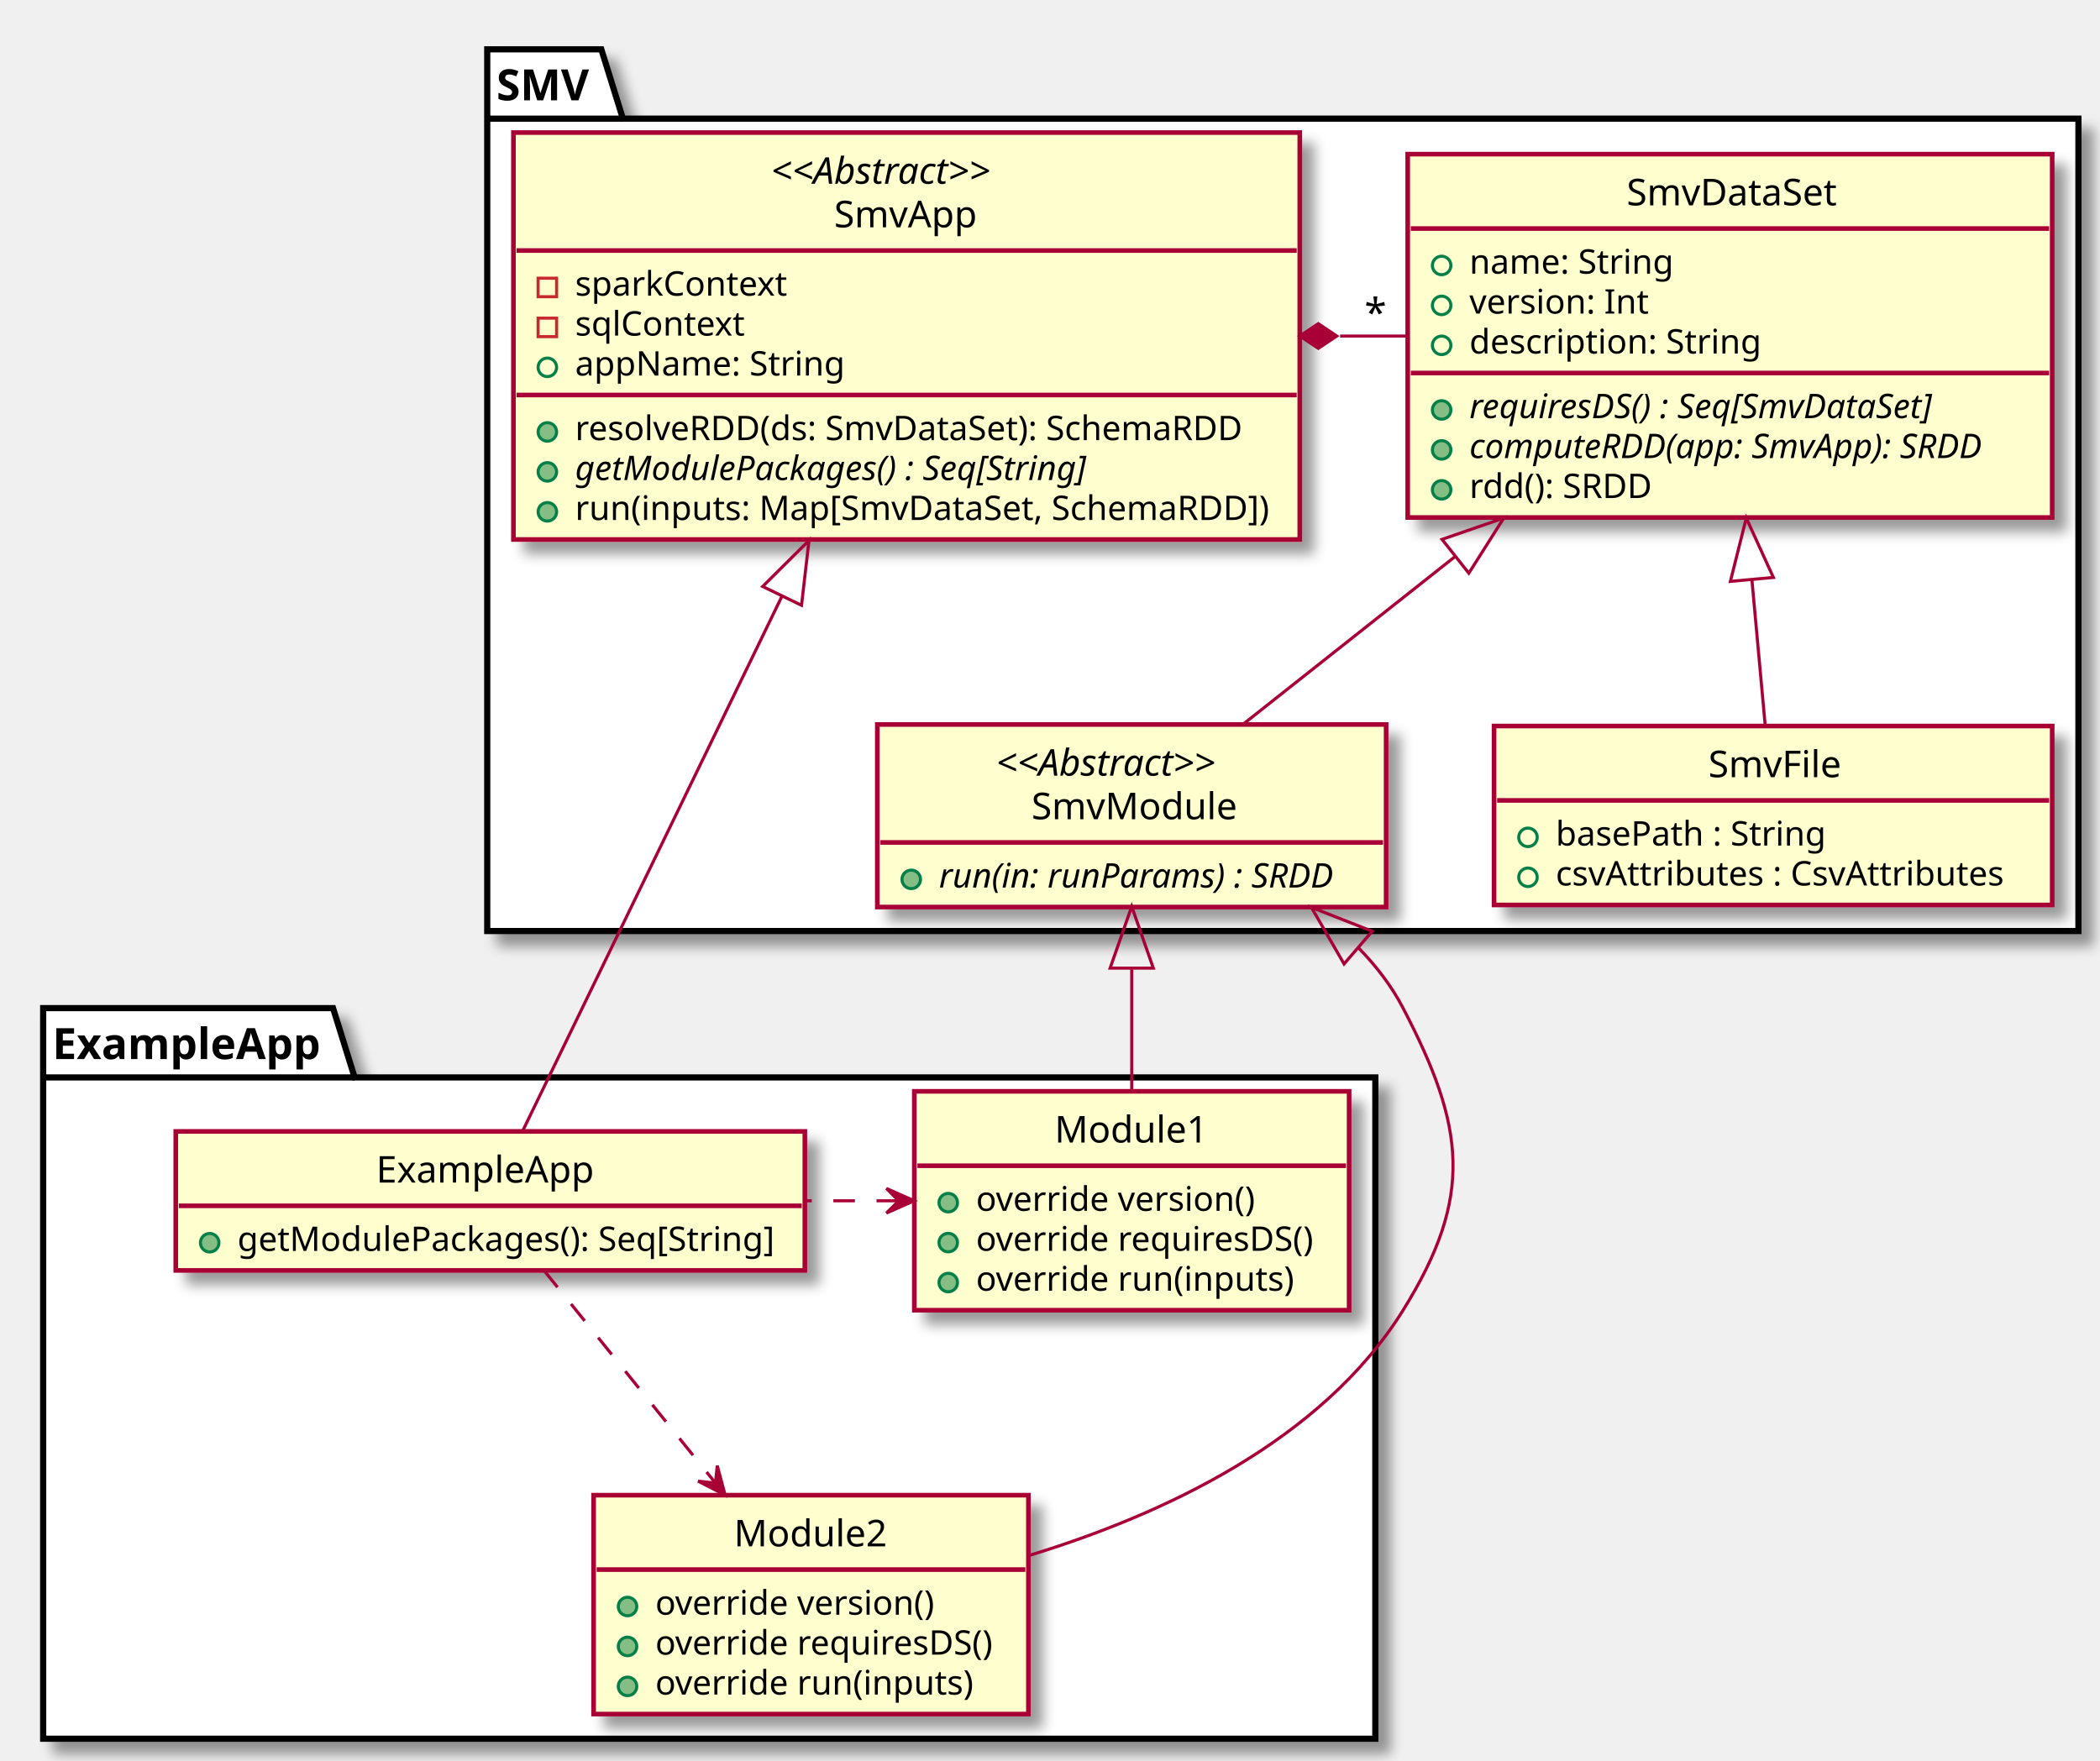
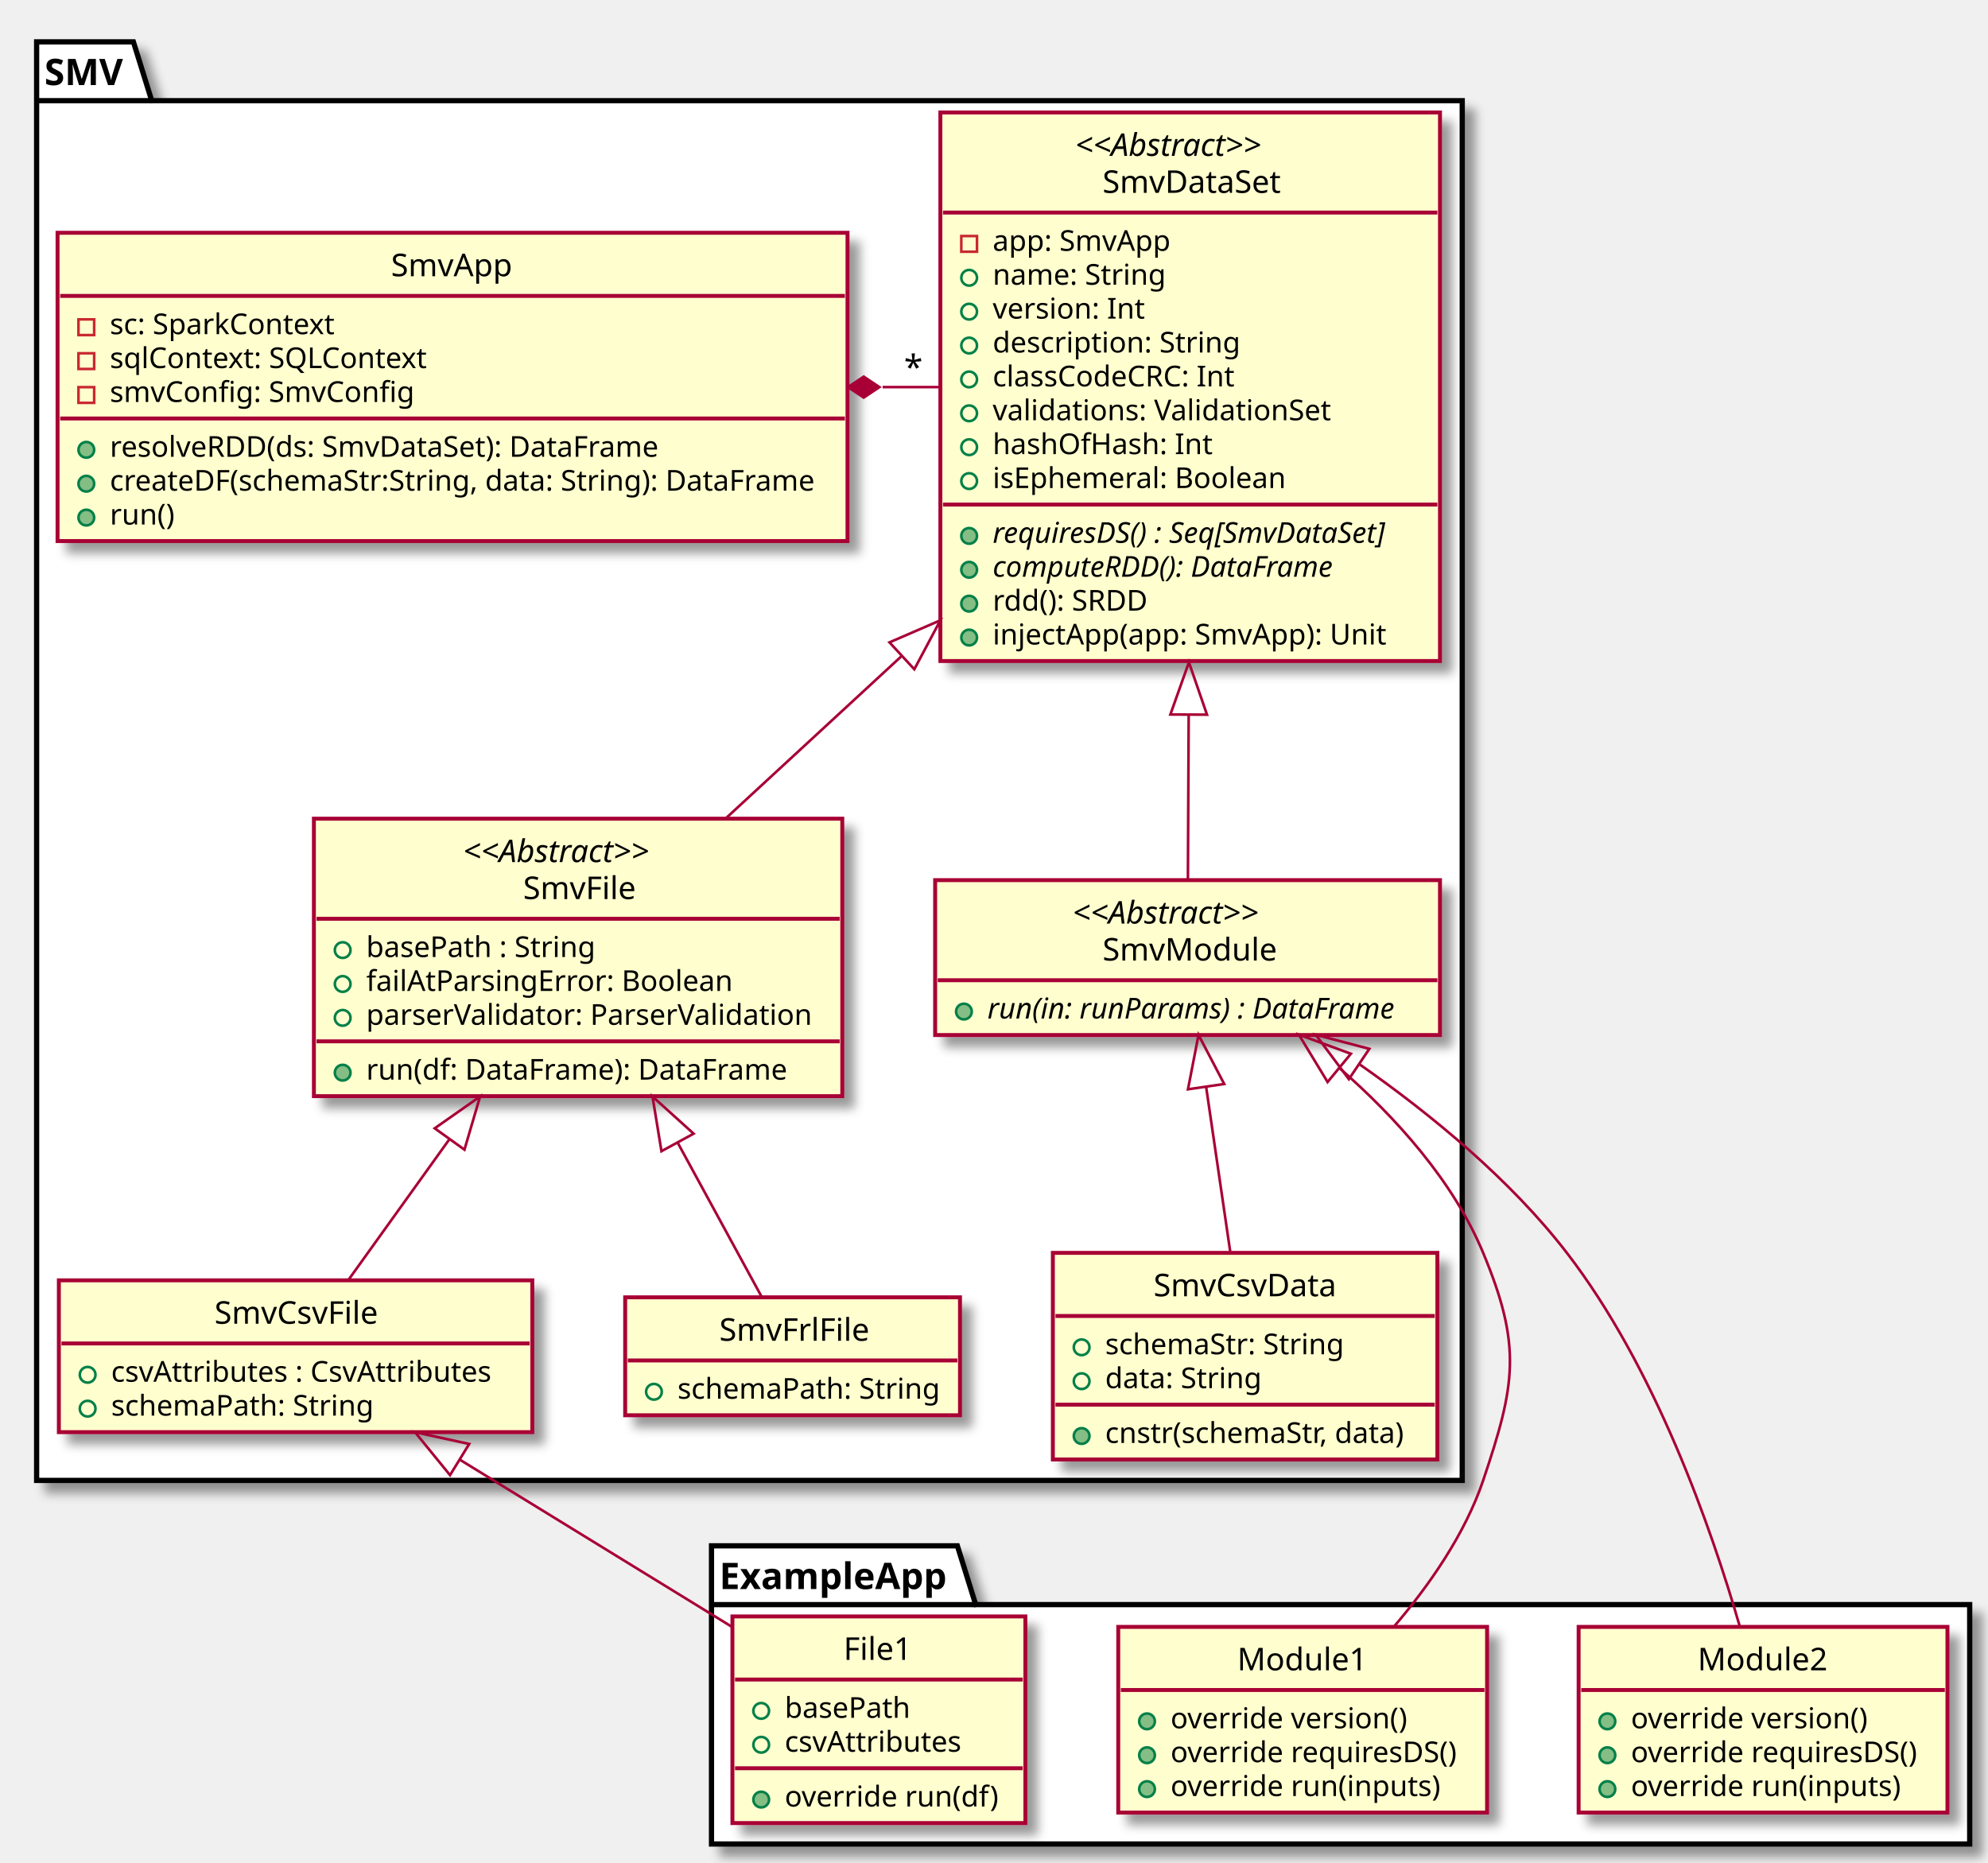
- <svg xmlns="http://www.w3.org/2000/svg" height="571pt" style="width:681px;height:571px;" version="1.1" viewBox="0 0 681 571" width="681pt">
+ <svg xmlns="http://www.w3.org/2000/svg" height="712pt" style="width:760px;height:712px;" version="1.1" viewBox="0 0 760 712" width="760pt">
  <defs>
    <filter height="300%" id="f1" width="300%" x="-1" y="-1">
      <feGaussianBlur result="blurOut" stdDeviation="2.0" />
      <feColorMatrix in="blurOut" result="blurOut2" type="matrix" values="0 0 0 0 0 0 0 0 0 0 0 0 0 0 0 0 0 0 .4 0" />
      <feOffset dx="4.0" dy="4.0" in="blurOut2" result="blurOut3" />
      <feBlend in="SourceGraphic" in2="blurOut3" mode="normal" />
    </filter>
  </defs>
  <g>
-     <polygon fill="#FFFFFF" filter="url(#f1)" points="158,16,195,16,202,38.488,674,38.488,674,302,158,302,158,16" style="stroke: #000000; stroke-width: 2.0;" />
-     <line style="stroke: #000000; stroke-width: 2.0;" x1="158" x2="202" y1="38.488" y2="38.488" />
-     <text fill="#000000" font-family="sans-serif" font-size="14" font-weight="bold" lengthAdjust="spacingAndGlyphs" textLength="31" x="161" y="32.535">SMV</text>
-     <polygon fill="#FFFFFF" filter="url(#f1)" points="14,327,108,327,115,349.488,446,349.488,446,564,14,564,14,327" style="stroke: #000000; stroke-width: 2.0;" />
-     <line style="stroke: #000000; stroke-width: 2.0;" x1="14" x2="115" y1="349.488" y2="349.488" />
-     <text fill="#000000" font-family="sans-serif" font-size="14" font-weight="bold" lengthAdjust="spacingAndGlyphs" textLength="88" x="17" y="343.535">ExampleApp</text>
-     <rect fill="#FEFECE" filter="url(#f1)" height="117.863" style="stroke: #A80036; stroke-width: 1.5;" width="209" x="456.5" y="50" />
-     <text fill="#000000" font-family="sans-serif" font-size="12" lengthAdjust="spacingAndGlyphs" textLength="67" x="527.5" y="66.602">SmvDataSet</text>
-     <line style="stroke: #A80036; stroke-width: 1.5;" x1="457.5" x2="664.5" y1="74.133" y2="74.133" />
-     <ellipse cx="467.5" cy="86.11" fill="none" rx="3" ry="3" style="stroke: #038048; stroke-width: 1.0;" />
-     <text fill="#000000" font-family="sans-serif" font-size="11" lengthAdjust="spacingAndGlyphs" textLength="67" x="476.5" y="88.768">name: String</text>
-     <ellipse cx="467.5" cy="99.065" fill="none" rx="3" ry="3" style="stroke: #038048; stroke-width: 1.0;" />
-     <text fill="#000000" font-family="sans-serif" font-size="11" lengthAdjust="spacingAndGlyphs" textLength="60" x="476.5" y="101.723">version: Int</text>
-     <ellipse cx="467.5" cy="112.02" fill="none" rx="3" ry="3" style="stroke: #038048; stroke-width: 1.0;" />
-     <text fill="#000000" font-family="sans-serif" font-size="11" lengthAdjust="spacingAndGlyphs" textLength="99" x="476.5" y="114.678">description: String</text>
-     <line style="stroke: #A80036; stroke-width: 1.5;" x1="457.5" x2="664.5" y1="120.998" y2="120.998" />
-     <ellipse cx="467.5" cy="132.976" fill="#84BE84" rx="3" ry="3" style="stroke: #038048; stroke-width: 1.0;" />
-     <text fill="#000000" font-family="sans-serif" font-size="11" font-style="italic" lengthAdjust="spacingAndGlyphs" textLength="165" x="476.5" y="135.633">requiresDS() : Seq[SmvDataSet]</text>
-     <ellipse cx="467.5" cy="145.931" fill="#84BE84" rx="3" ry="3" style="stroke: #038048; stroke-width: 1.0;" />
-     <text fill="#000000" font-family="sans-serif" font-size="11" font-style="italic" lengthAdjust="spacingAndGlyphs" textLength="183" x="476.5" y="148.588">computeRDD(app: SmvApp): SRDD</text>
-     <ellipse cx="467.5" cy="158.886" fill="#84BE84" rx="3" ry="3" style="stroke: #038048; stroke-width: 1.0;" />
-     <text fill="#000000" font-family="sans-serif" font-size="11" lengthAdjust="spacingAndGlyphs" textLength="62" x="476.5" y="161.543">rdd(): SRDD</text>
-     <rect fill="#FEFECE" filter="url(#f1)" height="58.043" style="stroke: #A80036; stroke-width: 1.5;" width="181" x="484.5" y="235.5" />
-     <text fill="#000000" font-family="sans-serif" font-size="12" lengthAdjust="spacingAndGlyphs" textLength="42" x="554" y="252.102">SmvFile</text>
-     <line style="stroke: #A80036; stroke-width: 1.5;" x1="485.5" x2="664.5" y1="259.633" y2="259.633" />
-     <ellipse cx="495.5" cy="271.61" fill="none" rx="3" ry="3" style="stroke: #038048; stroke-width: 1.0;" />
-     <text fill="#000000" font-family="sans-serif" font-size="11" lengthAdjust="spacingAndGlyphs" textLength="89" x="504.5" y="274.268">basePath : String</text>
-     <ellipse cx="495.5" cy="284.565" fill="none" rx="3" ry="3" style="stroke: #038048; stroke-width: 1.0;" />
-     <text fill="#000000" font-family="sans-serif" font-size="11" lengthAdjust="spacingAndGlyphs" textLength="155" x="504.5" y="287.223">csvAttributes : CsvAttributes</text>
-     <rect fill="#FEFECE" filter="url(#f1)" height="59.221" style="stroke: #A80036; stroke-width: 1.5;" width="165" x="284.5" y="235" />
-     <text fill="#000000" font-family="sans-serif" font-size="12" font-style="italic" lengthAdjust="spacingAndGlyphs" textLength="88" x="323" y="251.602">&lt;&lt;Abstract&gt;&gt;</text>
-     <text fill="#000000" font-family="sans-serif" font-size="12" lengthAdjust="spacingAndGlyphs" textLength="65" x="334.5" y="265.734">SmvModule</text>
-     <line style="stroke: #A80036; stroke-width: 1.5;" x1="285.5" x2="448.5" y1="273.266" y2="273.266" />
-     <ellipse cx="295.5" cy="285.243" fill="#84BE84" rx="3" ry="3" style="stroke: #038048; stroke-width: 1.0;" />
-     <text fill="#000000" font-family="sans-serif" font-size="11" font-style="italic" lengthAdjust="spacingAndGlyphs" textLength="139" x="304.5" y="287.9">run(in: runParams) : SRDD</text>
-     <rect fill="#FEFECE" filter="url(#f1)" height="131.996" style="stroke: #A80036; stroke-width: 1.5;" width="255" x="166.5" y="43" />
-     <text fill="#000000" font-family="sans-serif" font-size="12" font-style="italic" lengthAdjust="spacingAndGlyphs" textLength="88" x="250" y="59.602">&lt;&lt;Abstract&gt;&gt;</text>
-     <text fill="#000000" font-family="sans-serif" font-size="12" lengthAdjust="spacingAndGlyphs" textLength="47" x="270.5" y="73.734">SmvApp</text>
-     <line style="stroke: #A80036; stroke-width: 1.5;" x1="167.5" x2="420.5" y1="81.266" y2="81.266" />
-     <rect fill="none" height="6" style="stroke: #C82930; stroke-width: 1.0;" width="6" x="174.5" y="90.243" />
-     <text fill="#000000" font-family="sans-serif" font-size="11" lengthAdjust="spacingAndGlyphs" textLength="73" x="186.5" y="95.9">sparkContext</text>
-     <rect fill="none" height="6" style="stroke: #C82930; stroke-width: 1.0;" width="6" x="174.5" y="103.198" />
-     <text fill="#000000" font-family="sans-serif" font-size="11" lengthAdjust="spacingAndGlyphs" textLength="59" x="186.5" y="108.856">sqlContext</text>
-     <ellipse cx="177.5" cy="119.153" fill="none" rx="3" ry="3" style="stroke: #038048; stroke-width: 1.0;" />
-     <text fill="#000000" font-family="sans-serif" font-size="11" lengthAdjust="spacingAndGlyphs" textLength="88" x="186.5" y="121.811">appName: String</text>
-     <line style="stroke: #A80036; stroke-width: 1.5;" x1="167.5" x2="420.5" y1="128.131" y2="128.131" />
-     <ellipse cx="177.5" cy="140.108" fill="#84BE84" rx="3" ry="3" style="stroke: #038048; stroke-width: 1.0;" />
-     <text fill="#000000" font-family="sans-serif" font-size="11" lengthAdjust="spacingAndGlyphs" textLength="221" x="186.5" y="142.766">resolveRDD(ds: SmvDataSet): SchemaRDD</text>
-     <ellipse cx="177.5" cy="153.064" fill="#84BE84" rx="3" ry="3" style="stroke: #038048; stroke-width: 1.0;" />
-     <text fill="#000000" font-family="sans-serif" font-size="11" font-style="italic" lengthAdjust="spacingAndGlyphs" textLength="181" x="186.5" y="155.721">getModulePackages() : Seq[String]</text>
-     <ellipse cx="177.5" cy="166.019" fill="#84BE84" rx="3" ry="3" style="stroke: #038048; stroke-width: 1.0;" />
-     <text fill="#000000" font-family="sans-serif" font-size="11" lengthAdjust="spacingAndGlyphs" textLength="229" x="186.5" y="168.676">run(inputs: Map[SmvDataSet, SchemaRDD])</text>
-     <rect fill="#FEFECE" filter="url(#f1)" height="70.998" style="stroke: #A80036; stroke-width: 1.5;" width="141" x="296.5" y="354" />
-     <text fill="#000000" font-family="sans-serif" font-size="12" lengthAdjust="spacingAndGlyphs" textLength="50" x="342" y="370.602">Module1</text>
-     <line style="stroke: #A80036; stroke-width: 1.5;" x1="297.5" x2="436.5" y1="378.133" y2="378.133" />
-     <ellipse cx="307.5" cy="390.11" fill="#84BE84" rx="3" ry="3" style="stroke: #038048; stroke-width: 1.0;" />
-     <text fill="#000000" font-family="sans-serif" font-size="11" lengthAdjust="spacingAndGlyphs" textLength="96" x="316.5" y="392.768">override version()</text>
-     <ellipse cx="307.5" cy="403.065" fill="#84BE84" rx="3" ry="3" style="stroke: #038048; stroke-width: 1.0;" />
-     <text fill="#000000" font-family="sans-serif" font-size="11" lengthAdjust="spacingAndGlyphs" textLength="115" x="316.5" y="405.723">override requiresDS()</text>
-     <ellipse cx="307.5" cy="416.021" fill="#84BE84" rx="3" ry="3" style="stroke: #038048; stroke-width: 1.0;" />
-     <text fill="#000000" font-family="sans-serif" font-size="11" lengthAdjust="spacingAndGlyphs" textLength="109" x="316.5" y="418.678">override run(inputs)</text>
-     <rect fill="#FEFECE" filter="url(#f1)" height="70.998" style="stroke: #A80036; stroke-width: 1.5;" width="141" x="192.5" y="485" />
-     <text fill="#000000" font-family="sans-serif" font-size="12" lengthAdjust="spacingAndGlyphs" textLength="50" x="238" y="501.602">Module2</text>
-     <line style="stroke: #A80036; stroke-width: 1.5;" x1="193.5" x2="332.5" y1="509.133" y2="509.133" />
-     <ellipse cx="203.5" cy="521.11" fill="#84BE84" rx="3" ry="3" style="stroke: #038048; stroke-width: 1.0;" />
-     <text fill="#000000" font-family="sans-serif" font-size="11" lengthAdjust="spacingAndGlyphs" textLength="96" x="212.5" y="523.768">override version()</text>
-     <ellipse cx="203.5" cy="534.065" fill="#84BE84" rx="3" ry="3" style="stroke: #038048; stroke-width: 1.0;" />
-     <text fill="#000000" font-family="sans-serif" font-size="11" lengthAdjust="spacingAndGlyphs" textLength="115" x="212.5" y="536.723">override requiresDS()</text>
-     <ellipse cx="203.5" cy="547.02" fill="#84BE84" rx="3" ry="3" style="stroke: #038048; stroke-width: 1.0;" />
-     <text fill="#000000" font-family="sans-serif" font-size="11" lengthAdjust="spacingAndGlyphs" textLength="109" x="212.5" y="549.678">override run(inputs)</text>
-     <rect fill="#FEFECE" filter="url(#f1)" height="45.088" style="stroke: #A80036; stroke-width: 1.5;" width="204" x="57" y="367" />
-     <text fill="#000000" font-family="sans-serif" font-size="12" lengthAdjust="spacingAndGlyphs" textLength="74" x="122" y="383.602">ExampleApp</text>
-     <line style="stroke: #A80036; stroke-width: 1.5;" x1="58" x2="260" y1="391.133" y2="391.133" />
-     <ellipse cx="68" cy="403.11" fill="#84BE84" rx="3" ry="3" style="stroke: #038048; stroke-width: 1.0;" />
-     <text fill="#000000" font-family="sans-serif" font-size="11" lengthAdjust="spacingAndGlyphs" textLength="178" x="77" y="405.768">getModulePackages(): Seq[String]</text>
-     <path d="M568.129,188.164 C569.676,205.125 571.215,221.995 572.442,235.457 " fill="none" style="stroke: #A80036; stroke-width: 1.0;" />
-     <polygon fill="none" points="561.138,188.585,566.293,168.032,575.081,187.313,561.138,188.585" style="stroke: #A80036; stroke-width: 1.0;" />
-     <path d="M471.874,180.52 C447.613,199.716 422.691,219.435 403.232,234.832 " fill="none" style="stroke: #A80036; stroke-width: 1.0;" />
-     <polygon fill="none" points="467.629,174.952,487.657,168.032,476.316,185.931,467.629,174.952" style="stroke: #A80036; stroke-width: 1.0;" />
-     <path d="M434.581,109 C441.846,109 449.112,109 456.377,109 " fill="none" style="stroke: #A80036; stroke-width: 1.0;" />
-     <polygon fill="#A80036" points="421.503,109,427.503,113,433.503,109,427.503,105,421.503,109" style="stroke: #A80036; stroke-width: 1.0;" />
-     <text fill="#000000" font-family="sans-serif" font-size="13" lengthAdjust="spacingAndGlyphs" textLength="6" x="442.473" y="106.034">*</text>
-     <path d="M367,314.434 C367,327.674 367,341.727 367,353.992 " fill="none" style="stroke: #A80036; stroke-width: 1.0;" />
-     <polygon fill="none" points="360,314.028,367,294.028,374,314.028,360,314.028" style="stroke: #A80036; stroke-width: 1.0;" />
-     <path d="M440.613,307.534 C446.307,313.377 451.278,319.859 455,327 C475.129,365.625 478.015,388.021 455,425 C428.596,467.424 376.938,491.355 333.851,504.515 " fill="none" style="stroke: #A80036; stroke-width: 1.0;" />
-     <polygon fill="none" points="435.856,312.675,425.272,294.318,444.993,302.068,435.856,312.675" style="stroke: #A80036; stroke-width: 1.0;" />
-     <path d="M253.613,193.317 C224.534,253.306 187.403,329.905 169.537,366.763 " fill="none" style="stroke: #A80036; stroke-width: 1.0;" />
-     <polygon fill="none" points="247.326,190.24,262.348,175.296,259.924,196.346,247.326,190.24" style="stroke: #A80036; stroke-width: 1.0;" />
-     <path d="M291.24,389.5 C281.285,389.5 271.33,389.5 261.375,389.5 " fill="none" style="stroke: #A80036; stroke-width: 1.0; stroke-dasharray: 7.0,7.0;" />
-     <polygon fill="#A80036" points="296.446,389.5,287.446,385.5,291.446,389.5,287.446,393.5,296.446,389.5" style="stroke: #A80036; stroke-width: 1.0;" />
-     <path d="M176.407,412.092 C191.486,430.795 213.668,458.309 231.805,480.806 " fill="none" style="stroke: #A80036; stroke-width: 1.0; stroke-dasharray: 7.0,7.0;" />
-     <polygon fill="#A80036" points="235.142,484.946,232.606,475.429,232.003,481.053,226.379,480.451,235.142,484.946" style="stroke: #A80036; stroke-width: 1.0;" />
+     <polygon fill="#FFFFFF" filter="url(#f1)" points="14,16,51,16,58,38.488,559,38.488,559,566,14,566,14,16" style="stroke: #000000; stroke-width: 2.0;" />
+     <line style="stroke: #000000; stroke-width: 2.0;" x1="14" x2="58" y1="38.488" y2="38.488" />
+     <text fill="#000000" font-family="sans-serif" font-size="14" font-weight="bold" lengthAdjust="spacingAndGlyphs" textLength="31" x="17" y="32.535">SMV</text>
+     <polygon fill="#FFFFFF" filter="url(#f1)" points="272,591,366,591,373,613.488,753,613.488,753,705,272,705,272,591" style="stroke: #000000; stroke-width: 2.0;" />
+     <line style="stroke: #000000; stroke-width: 2.0;" x1="272" x2="373" y1="613.488" y2="613.488" />
+     <text fill="#000000" font-family="sans-serif" font-size="14" font-weight="bold" lengthAdjust="spacingAndGlyphs" textLength="88" x="275" y="607.535">ExampleApp</text>
+     <rect fill="#FEFECE" filter="url(#f1)" height="209.727" style="stroke: #A80036; stroke-width: 1.5;" width="191" x="359.5" y="43" />
+     <text fill="#000000" font-family="sans-serif" font-size="12" font-style="italic" lengthAdjust="spacingAndGlyphs" textLength="88" x="411" y="59.602">&lt;&lt;Abstract&gt;&gt;</text>
+     <text fill="#000000" font-family="sans-serif" font-size="12" lengthAdjust="spacingAndGlyphs" textLength="67" x="421.5" y="73.734">SmvDataSet</text>
+     <line style="stroke: #A80036; stroke-width: 1.5;" x1="360.5" x2="549.5" y1="81.266" y2="81.266" />
+     <rect fill="none" height="6" style="stroke: #C82930; stroke-width: 1.0;" width="6" x="367.5" y="90.243" />
+     <text fill="#000000" font-family="sans-serif" font-size="11" lengthAdjust="spacingAndGlyphs" textLength="70" x="379.5" y="95.9">app: SmvApp</text>
+     <ellipse cx="370.5" cy="106.198" fill="none" rx="3" ry="3" style="stroke: #038048; stroke-width: 1.0;" />
+     <text fill="#000000" font-family="sans-serif" font-size="11" lengthAdjust="spacingAndGlyphs" textLength="67" x="379.5" y="108.856">name: String</text>
+     <ellipse cx="370.5" cy="119.153" fill="none" rx="3" ry="3" style="stroke: #038048; stroke-width: 1.0;" />
+     <text fill="#000000" font-family="sans-serif" font-size="11" lengthAdjust="spacingAndGlyphs" textLength="60" x="379.5" y="121.811">version: Int</text>
+     <ellipse cx="370.5" cy="132.108" fill="none" rx="3" ry="3" style="stroke: #038048; stroke-width: 1.0;" />
+     <text fill="#000000" font-family="sans-serif" font-size="11" lengthAdjust="spacingAndGlyphs" textLength="99" x="379.5" y="134.766">description: String</text>
+     <ellipse cx="370.5" cy="145.064" fill="none" rx="3" ry="3" style="stroke: #038048; stroke-width: 1.0;" />
+     <text fill="#000000" font-family="sans-serif" font-size="11" lengthAdjust="spacingAndGlyphs" textLength="98" x="379.5" y="147.721">classCodeCRC: Int</text>
+     <ellipse cx="370.5" cy="158.019" fill="none" rx="3" ry="3" style="stroke: #038048; stroke-width: 1.0;" />
+     <text fill="#000000" font-family="sans-serif" font-size="11" lengthAdjust="spacingAndGlyphs" textLength="133" x="379.5" y="160.676">validations: ValidationSet</text>
+     <ellipse cx="370.5" cy="170.974" fill="none" rx="3" ry="3" style="stroke: #038048; stroke-width: 1.0;" />
+     <text fill="#000000" font-family="sans-serif" font-size="11" lengthAdjust="spacingAndGlyphs" textLength="86" x="379.5" y="173.631">hashOfHash: Int</text>
+     <ellipse cx="370.5" cy="183.929" fill="none" rx="3" ry="3" style="stroke: #038048; stroke-width: 1.0;" />
+     <text fill="#000000" font-family="sans-serif" font-size="11" lengthAdjust="spacingAndGlyphs" textLength="113" x="379.5" y="186.586">isEphemeral: Boolean</text>
+     <line style="stroke: #A80036; stroke-width: 1.5;" x1="360.5" x2="549.5" y1="192.906" y2="192.906" />
+     <ellipse cx="370.5" cy="204.884" fill="#84BE84" rx="3" ry="3" style="stroke: #038048; stroke-width: 1.0;" />
+     <text fill="#000000" font-family="sans-serif" font-size="11" font-style="italic" lengthAdjust="spacingAndGlyphs" textLength="165" x="379.5" y="207.541">requiresDS() : Seq[SmvDataSet]</text>
+     <ellipse cx="370.5" cy="217.839" fill="#84BE84" rx="3" ry="3" style="stroke: #038048; stroke-width: 1.0;" />
+     <text fill="#000000" font-family="sans-serif" font-size="11" font-style="italic" lengthAdjust="spacingAndGlyphs" textLength="141" x="379.5" y="220.496">computeRDD(): DataFrame</text>
+     <ellipse cx="370.5" cy="230.794" fill="#84BE84" rx="3" ry="3" style="stroke: #038048; stroke-width: 1.0;" />
+     <text fill="#000000" font-family="sans-serif" font-size="11" lengthAdjust="spacingAndGlyphs" textLength="62" x="379.5" y="233.451">rdd(): SRDD</text>
+     <ellipse cx="370.5" cy="243.749" fill="#84BE84" rx="3" ry="3" style="stroke: #038048; stroke-width: 1.0;" />
+     <text fill="#000000" font-family="sans-serif" font-size="11" lengthAdjust="spacingAndGlyphs" textLength="157" x="379.5" y="246.406">injectApp(app: SmvApp): Unit</text>
+     <rect fill="#FEFECE" filter="url(#f1)" height="106.086" style="stroke: #A80036; stroke-width: 1.5;" width="202" x="120" y="313" />
+     <text fill="#000000" font-family="sans-serif" font-size="12" font-style="italic" lengthAdjust="spacingAndGlyphs" textLength="88" x="177" y="329.602">&lt;&lt;Abstract&gt;&gt;</text>
+     <text fill="#000000" font-family="sans-serif" font-size="12" lengthAdjust="spacingAndGlyphs" textLength="42" x="200" y="343.734">SmvFile</text>
+     <line style="stroke: #A80036; stroke-width: 1.5;" x1="121" x2="321" y1="351.266" y2="351.266" />
+     <ellipse cx="131" cy="363.243" fill="none" rx="3" ry="3" style="stroke: #038048; stroke-width: 1.0;" />
+     <text fill="#000000" font-family="sans-serif" font-size="11" lengthAdjust="spacingAndGlyphs" textLength="89" x="140" y="365.9">basePath : String</text>
+     <ellipse cx="131" cy="376.198" fill="none" rx="3" ry="3" style="stroke: #038048; stroke-width: 1.0;" />
+     <text fill="#000000" font-family="sans-serif" font-size="11" lengthAdjust="spacingAndGlyphs" textLength="144" x="140" y="378.856">failAtParsingError: Boolean</text>
+     <ellipse cx="131" cy="389.153" fill="none" rx="3" ry="3" style="stroke: #038048; stroke-width: 1.0;" />
+     <text fill="#000000" font-family="sans-serif" font-size="11" lengthAdjust="spacingAndGlyphs" textLength="176" x="140" y="391.81">parserValidator: ParserValidation</text>
+     <line style="stroke: #A80036; stroke-width: 1.5;" x1="121" x2="321" y1="398.131" y2="398.131" />
+     <ellipse cx="131" cy="410.108" fill="#84BE84" rx="3" ry="3" style="stroke: #038048; stroke-width: 1.0;" />
+     <text fill="#000000" font-family="sans-serif" font-size="11" lengthAdjust="spacingAndGlyphs" textLength="164" x="140" y="412.766">run(df: DataFrame): DataFrame</text>
+     <rect fill="#FEFECE" filter="url(#f1)" height="58.043" style="stroke: #A80036; stroke-width: 1.5;" width="181" x="22.5" y="489.5" />
+     <text fill="#000000" font-family="sans-serif" font-size="12" lengthAdjust="spacingAndGlyphs" textLength="62" x="82" y="506.102">SmvCsvFile</text>
+     <line style="stroke: #A80036; stroke-width: 1.5;" x1="23.5" x2="202.5" y1="513.633" y2="513.633" />
+     <ellipse cx="33.5" cy="525.61" fill="none" rx="3" ry="3" style="stroke: #038048; stroke-width: 1.0;" />
+     <text fill="#000000" font-family="sans-serif" font-size="11" lengthAdjust="spacingAndGlyphs" textLength="155" x="42.5" y="528.268">csvAttributes : CsvAttributes</text>
+     <ellipse cx="33.5" cy="538.565" fill="none" rx="3" ry="3" style="stroke: #038048; stroke-width: 1.0;" />
+     <text fill="#000000" font-family="sans-serif" font-size="11" lengthAdjust="spacingAndGlyphs" textLength="102" x="42.5" y="541.223">schemaPath: String</text>
+     <rect fill="#FEFECE" filter="url(#f1)" height="45.088" style="stroke: #A80036; stroke-width: 1.5;" width="128" x="239" y="496" />
+     <text fill="#000000" font-family="sans-serif" font-size="12" lengthAdjust="spacingAndGlyphs" textLength="56" x="275" y="512.602">SmvFrlFile</text>
+     <line style="stroke: #A80036; stroke-width: 1.5;" x1="240" x2="366" y1="520.133" y2="520.133" />
+     <ellipse cx="250" cy="532.11" fill="none" rx="3" ry="3" style="stroke: #038048; stroke-width: 1.0;" />
+     <text fill="#000000" font-family="sans-serif" font-size="11" lengthAdjust="spacingAndGlyphs" textLength="102" x="259" y="534.768">schemaPath: String</text>
+     <rect fill="#FEFECE" filter="url(#f1)" height="59.221" style="stroke: #A80036; stroke-width: 1.5;" width="193" x="357.5" y="336.5" />
+     <text fill="#000000" font-family="sans-serif" font-size="12" font-style="italic" lengthAdjust="spacingAndGlyphs" textLength="88" x="410" y="353.102">&lt;&lt;Abstract&gt;&gt;</text>
+     <text fill="#000000" font-family="sans-serif" font-size="12" lengthAdjust="spacingAndGlyphs" textLength="65" x="421.5" y="367.234">SmvModule</text>
+     <line style="stroke: #A80036; stroke-width: 1.5;" x1="358.5" x2="549.5" y1="374.766" y2="374.766" />
+     <ellipse cx="368.5" cy="386.743" fill="#84BE84" rx="3" ry="3" style="stroke: #038048; stroke-width: 1.0;" />
+     <text fill="#000000" font-family="sans-serif" font-size="11" font-style="italic" lengthAdjust="spacingAndGlyphs" textLength="167" x="377.5" y="389.4">run(in: runParams) : DataFrame</text>
+     <rect fill="#FEFECE" filter="url(#f1)" height="78.998" style="stroke: #A80036; stroke-width: 1.5;" width="147" x="402.5" y="479" />
+     <text fill="#000000" font-family="sans-serif" font-size="12" lengthAdjust="spacingAndGlyphs" textLength="70" x="441" y="495.602">SmvCsvData</text>
+     <line style="stroke: #A80036; stroke-width: 1.5;" x1="403.5" x2="548.5" y1="503.133" y2="503.133" />
+     <ellipse cx="413.5" cy="515.11" fill="none" rx="3" ry="3" style="stroke: #038048; stroke-width: 1.0;" />
+     <text fill="#000000" font-family="sans-serif" font-size="11" lengthAdjust="spacingAndGlyphs" textLength="94" x="422.5" y="517.768">schemaStr: String</text>
+     <ellipse cx="413.5" cy="528.065" fill="none" rx="3" ry="3" style="stroke: #038048; stroke-width: 1.0;" />
+     <text fill="#000000" font-family="sans-serif" font-size="11" lengthAdjust="spacingAndGlyphs" textLength="61" x="422.5" y="530.723">data: String</text>
+     <line style="stroke: #A80036; stroke-width: 1.5;" x1="403.5" x2="548.5" y1="537.043" y2="537.043" />
+     <ellipse cx="413.5" cy="549.02" fill="#84BE84" rx="3" ry="3" style="stroke: #038048; stroke-width: 1.0;" />
+     <text fill="#000000" font-family="sans-serif" font-size="11" lengthAdjust="spacingAndGlyphs" textLength="121" x="422.5" y="551.678">cnstr(schemaStr, data)</text>
+     <rect fill="#FEFECE" filter="url(#f1)" height="117.863" style="stroke: #A80036; stroke-width: 1.5;" width="302" x="22" y="89" />
+     <text fill="#000000" font-family="sans-serif" font-size="12" lengthAdjust="spacingAndGlyphs" textLength="47" x="149.5" y="105.602">SmvApp</text>
+     <line style="stroke: #A80036; stroke-width: 1.5;" x1="23" x2="323" y1="113.133" y2="113.133" />
+     <rect fill="none" height="6" style="stroke: #C82930; stroke-width: 1.0;" width="6" x="30" y="122.11" />
+     <text fill="#000000" font-family="sans-serif" font-size="11" lengthAdjust="spacingAndGlyphs" textLength="91" x="42" y="127.768">sc: SparkContext</text>
+     <rect fill="none" height="6" style="stroke: #C82930; stroke-width: 1.0;" width="6" x="30" y="135.065" />
+     <text fill="#000000" font-family="sans-serif" font-size="11" lengthAdjust="spacingAndGlyphs" textLength="129" x="42" y="140.723">sqlContext: SQLContext</text>
+     <rect fill="none" height="6" style="stroke: #C82930; stroke-width: 1.0;" width="6" x="30" y="148.02" />
+     <text fill="#000000" font-family="sans-serif" font-size="11" lengthAdjust="spacingAndGlyphs" textLength="122" x="42" y="153.678">smvConfig: SmvConfig</text>
+     <line style="stroke: #A80036; stroke-width: 1.5;" x1="23" x2="323" y1="159.998" y2="159.998" />
+     <ellipse cx="33" cy="171.976" fill="#84BE84" rx="3" ry="3" style="stroke: #038048; stroke-width: 1.0;" />
+     <text fill="#000000" font-family="sans-serif" font-size="11" lengthAdjust="spacingAndGlyphs" textLength="214" x="42" y="174.633">resolveRDD(ds: SmvDataSet): DataFrame</text>
+     <ellipse cx="33" cy="184.931" fill="#84BE84" rx="3" ry="3" style="stroke: #038048; stroke-width: 1.0;" />
+     <text fill="#000000" font-family="sans-serif" font-size="11" lengthAdjust="spacingAndGlyphs" textLength="276" x="42" y="187.588">createDF(schemaStr:String, data: String): DataFrame</text>
+     <ellipse cx="33" cy="197.886" fill="#84BE84" rx="3" ry="3" style="stroke: #038048; stroke-width: 1.0;" />
+     <text fill="#000000" font-family="sans-serif" font-size="11" lengthAdjust="spacingAndGlyphs" textLength="27" x="42" y="200.543">run()</text>
+     <rect fill="#FEFECE" filter="url(#f1)" height="70.998" style="stroke: #A80036; stroke-width: 1.5;" width="141" x="427.5" y="622" />
+     <text fill="#000000" font-family="sans-serif" font-size="12" lengthAdjust="spacingAndGlyphs" textLength="50" x="473" y="638.602">Module1</text>
+     <line style="stroke: #A80036; stroke-width: 1.5;" x1="428.5" x2="567.5" y1="646.133" y2="646.133" />
+     <ellipse cx="438.5" cy="658.11" fill="#84BE84" rx="3" ry="3" style="stroke: #038048; stroke-width: 1.0;" />
+     <text fill="#000000" font-family="sans-serif" font-size="11" lengthAdjust="spacingAndGlyphs" textLength="96" x="447.5" y="660.768">override version()</text>
+     <ellipse cx="438.5" cy="671.065" fill="#84BE84" rx="3" ry="3" style="stroke: #038048; stroke-width: 1.0;" />
+     <text fill="#000000" font-family="sans-serif" font-size="11" lengthAdjust="spacingAndGlyphs" textLength="115" x="447.5" y="673.723">override requiresDS()</text>
+     <ellipse cx="438.5" cy="684.02" fill="#84BE84" rx="3" ry="3" style="stroke: #038048; stroke-width: 1.0;" />
+     <text fill="#000000" font-family="sans-serif" font-size="11" lengthAdjust="spacingAndGlyphs" textLength="109" x="447.5" y="686.678">override run(inputs)</text>
+     <rect fill="#FEFECE" filter="url(#f1)" height="70.998" style="stroke: #A80036; stroke-width: 1.5;" width="141" x="603.5" y="622" />
+     <text fill="#000000" font-family="sans-serif" font-size="12" lengthAdjust="spacingAndGlyphs" textLength="50" x="649" y="638.602">Module2</text>
+     <line style="stroke: #A80036; stroke-width: 1.5;" x1="604.5" x2="743.5" y1="646.133" y2="646.133" />
+     <ellipse cx="614.5" cy="658.11" fill="#84BE84" rx="3" ry="3" style="stroke: #038048; stroke-width: 1.0;" />
+     <text fill="#000000" font-family="sans-serif" font-size="11" lengthAdjust="spacingAndGlyphs" textLength="96" x="623.5" y="660.768">override version()</text>
+     <ellipse cx="614.5" cy="671.065" fill="#84BE84" rx="3" ry="3" style="stroke: #038048; stroke-width: 1.0;" />
+     <text fill="#000000" font-family="sans-serif" font-size="11" lengthAdjust="spacingAndGlyphs" textLength="115" x="623.5" y="673.723">override requiresDS()</text>
+     <ellipse cx="614.5" cy="684.02" fill="#84BE84" rx="3" ry="3" style="stroke: #038048; stroke-width: 1.0;" />
+     <text fill="#000000" font-family="sans-serif" font-size="11" lengthAdjust="spacingAndGlyphs" textLength="109" x="623.5" y="686.678">override run(inputs)</text>
+     <rect fill="#FEFECE" filter="url(#f1)" height="78.998" style="stroke: #A80036; stroke-width: 1.5;" width="112" x="280" y="618" />
+     <text fill="#000000" font-family="sans-serif" font-size="12" lengthAdjust="spacingAndGlyphs" textLength="27" x="322.5" y="634.602">File1</text>
+     <line style="stroke: #A80036; stroke-width: 1.5;" x1="281" x2="391" y1="642.133" y2="642.133" />
+     <ellipse cx="291" cy="654.11" fill="none" rx="3" ry="3" style="stroke: #038048; stroke-width: 1.0;" />
+     <text fill="#000000" font-family="sans-serif" font-size="11" lengthAdjust="spacingAndGlyphs" textLength="48" x="300" y="656.768">basePath</text>
+     <ellipse cx="291" cy="667.065" fill="none" rx="3" ry="3" style="stroke: #038048; stroke-width: 1.0;" />
+     <text fill="#000000" font-family="sans-serif" font-size="11" lengthAdjust="spacingAndGlyphs" textLength="72" x="300" y="669.723">csvAttributes</text>
+     <line style="stroke: #A80036; stroke-width: 1.5;" x1="281" x2="391" y1="676.043" y2="676.043" />
+     <ellipse cx="291" cy="688.02" fill="#84BE84" rx="3" ry="3" style="stroke: #038048; stroke-width: 1.0;" />
+     <text fill="#000000" font-family="sans-serif" font-size="11" lengthAdjust="spacingAndGlyphs" textLength="86" x="300" y="690.678">override run(df)</text>
+     <path d="M344.705,250.811 C321.471,272.257 297.884,294.03 277.624,312.732 " fill="none" style="stroke: #A80036; stroke-width: 1.0;" />
+     <polygon fill="none" points="340.042,245.589,359.486,237.167,349.538,255.876,340.042,245.589" style="stroke: #A80036; stroke-width: 1.0;" />
+     <path d="M171.737,435.649 C158.098,454.656 144.052,474.228 133.117,489.466 " fill="none" style="stroke: #A80036; stroke-width: 1.0;" />
+     <polygon fill="none" points="166.182,431.383,183.53,419.215,177.557,439.546,166.182,431.383" style="stroke: #A80036; stroke-width: 1.0;" />
+     <path d="M259.102,436.93 C270.78,458.365 282.774,480.377 291.267,495.966 " fill="none" style="stroke: #A80036; stroke-width: 1.0;" />
+     <polygon fill="none" points="252.872,440.127,249.449,419.215,265.165,433.428,252.872,440.127" style="stroke: #A80036; stroke-width: 1.0;" />
+     <path d="M454.425,273.265 C454.315,296.972 454.21,319.608 454.132,336.463 " fill="none" style="stroke: #A80036; stroke-width: 1.0;" />
+     <polygon fill="none" points="447.425,273.171,454.518,253.204,461.425,273.236,447.425,273.171" style="stroke: #A80036; stroke-width: 1.0;" />
+     <path d="M461.11,415.642 C464.11,436.16 467.552,459.708 470.371,478.991 " fill="none" style="stroke: #A80036; stroke-width: 1.0;" />
+     <polygon fill="none" points="454.156,416.464,458.19,395.662,468.009,414.439,454.156,416.464" style="stroke: #A80036; stroke-width: 1.0;" />
+     <path d="M337.411,148 C344.756,148 352.102,148 359.447,148 " fill="none" style="stroke: #A80036; stroke-width: 1.0;" />
+     <polygon fill="#A80036" points="324.189,148,330.189,152,336.189,148,330.189,144,324.189,148" style="stroke: #A80036; stroke-width: 1.0;" />
+     <text fill="#000000" font-family="sans-serif" font-size="13" lengthAdjust="spacingAndGlyphs" textLength="6" x="345.594" y="144.994">*</text>
+     <path d="M511.989,408.289 C533.524,427.125 555.498,451.406 567,479 C581.876,514.69 579.372,529.366 567,566 C560.046,586.591 546.328,606.195 532.944,621.86 " fill="none" style="stroke: #A80036; stroke-width: 1.0;" />
+     <polygon fill="none" points="507.528,413.684,496.541,395.565,516.429,402.877,507.528,413.684" style="stroke: #A80036; stroke-width: 1.0;" />
+     <path d="M519.921,407.032 C547.183,426.139 577.399,450.962 599,479 C632.688,522.727 654.107,583.824 665.077,621.735 " fill="none" style="stroke: #A80036; stroke-width: 1.0;" />
+     <polygon fill="none" points="515.659,412.601,502.994,395.612,523.489,400.995,515.659,412.601" style="stroke: #A80036; stroke-width: 1.0;" />
+     <path d="M175.987,558.196 C208.61,578.238 248.116,602.509 279.711,621.919 " fill="none" style="stroke: #A80036; stroke-width: 1.0;" />
+     <polygon fill="none" points="172.042,563.988,158.665,547.555,179.371,552.059,172.042,563.988" style="stroke: #A80036; stroke-width: 1.0;" />
  </g>
</svg>
